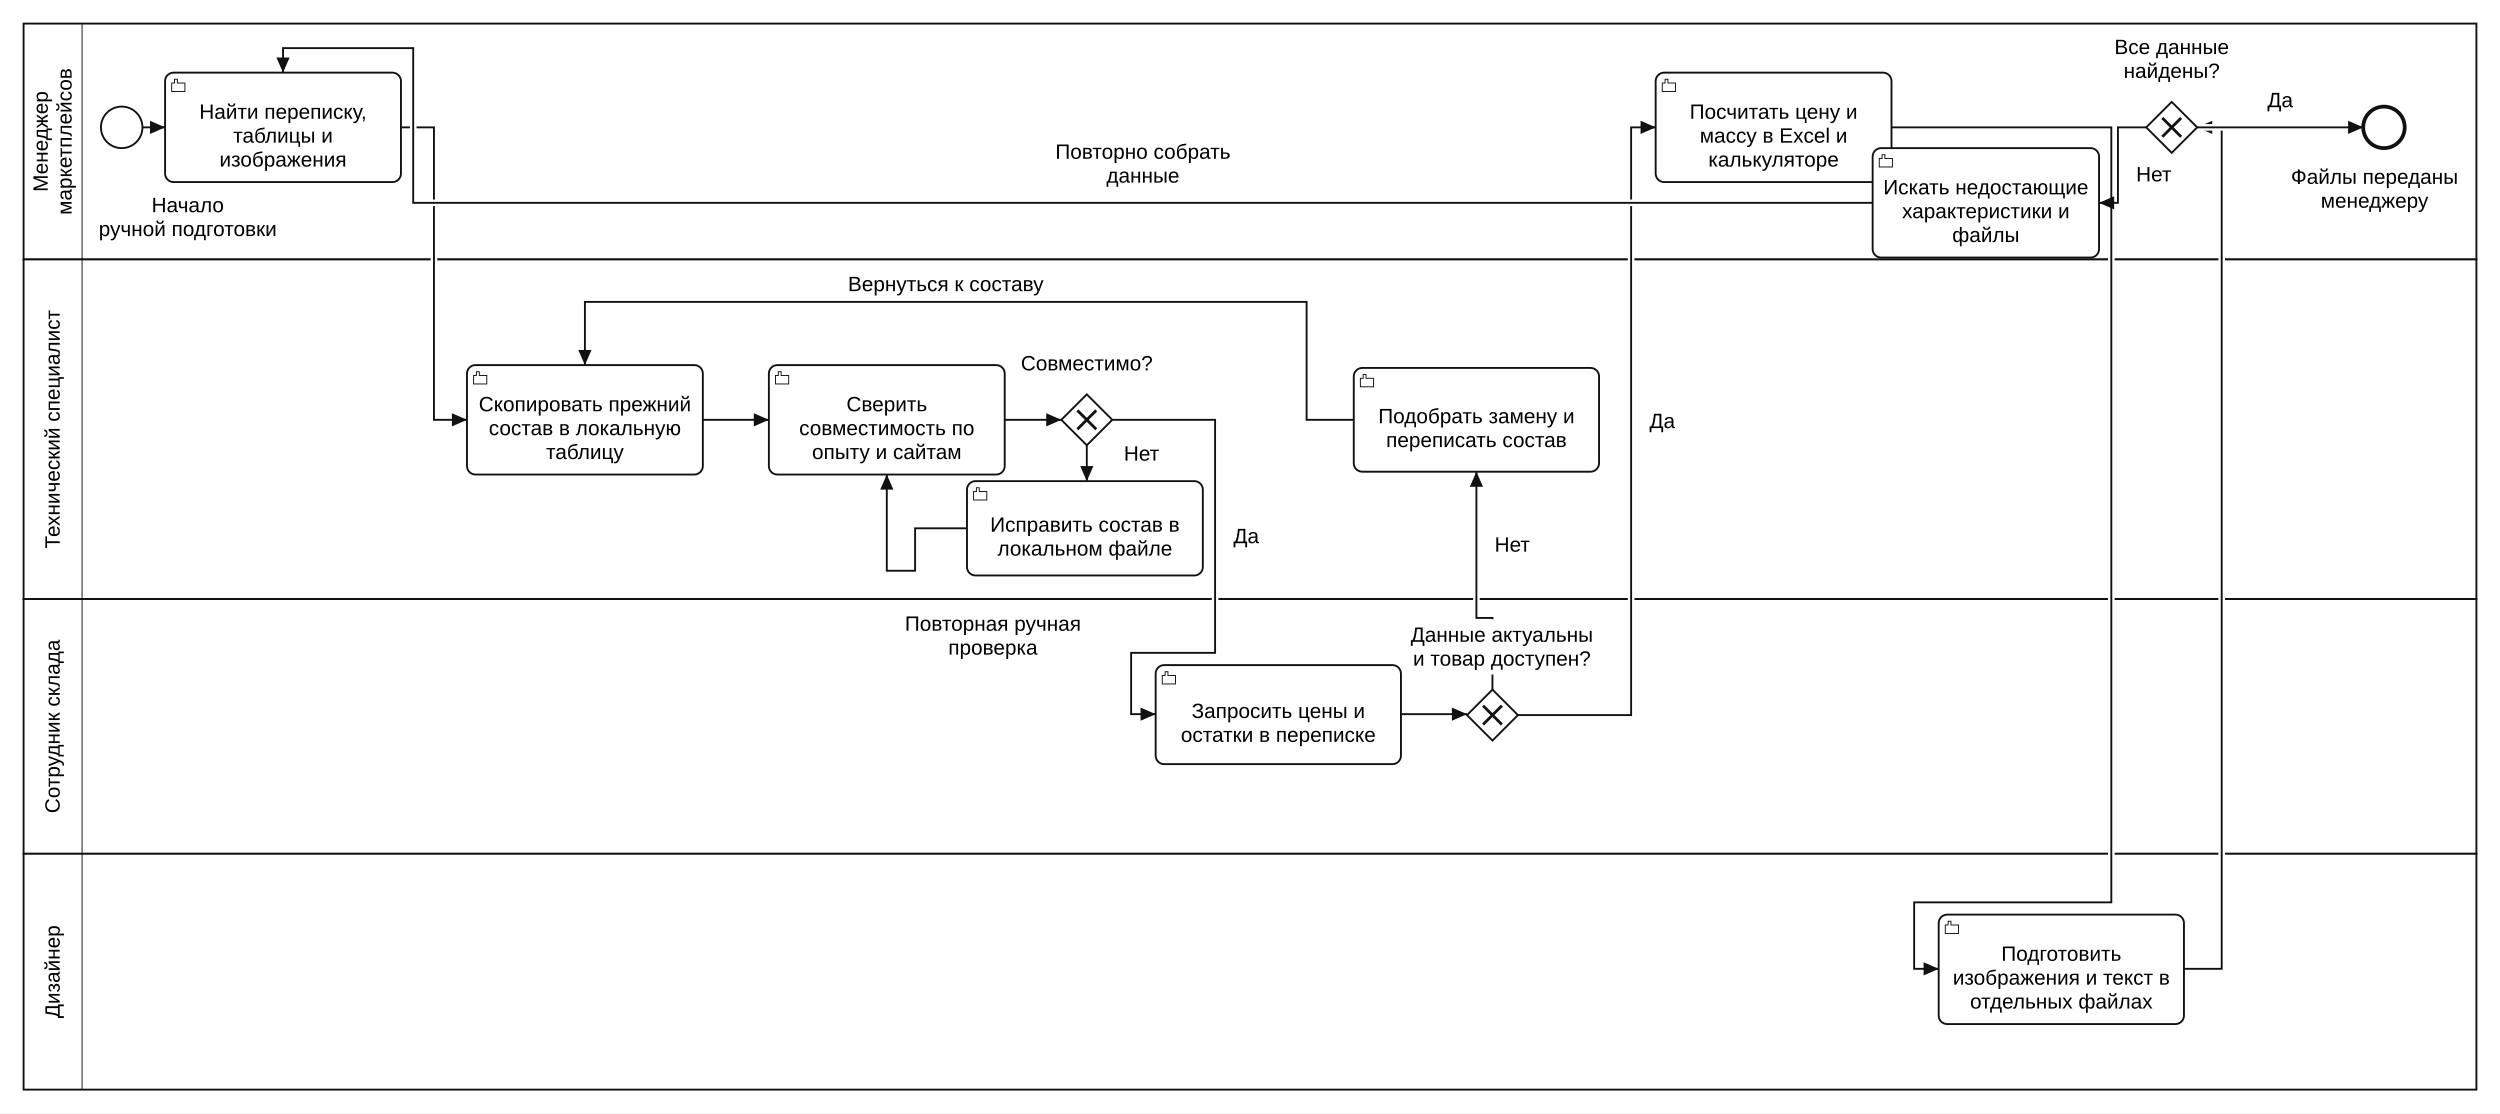
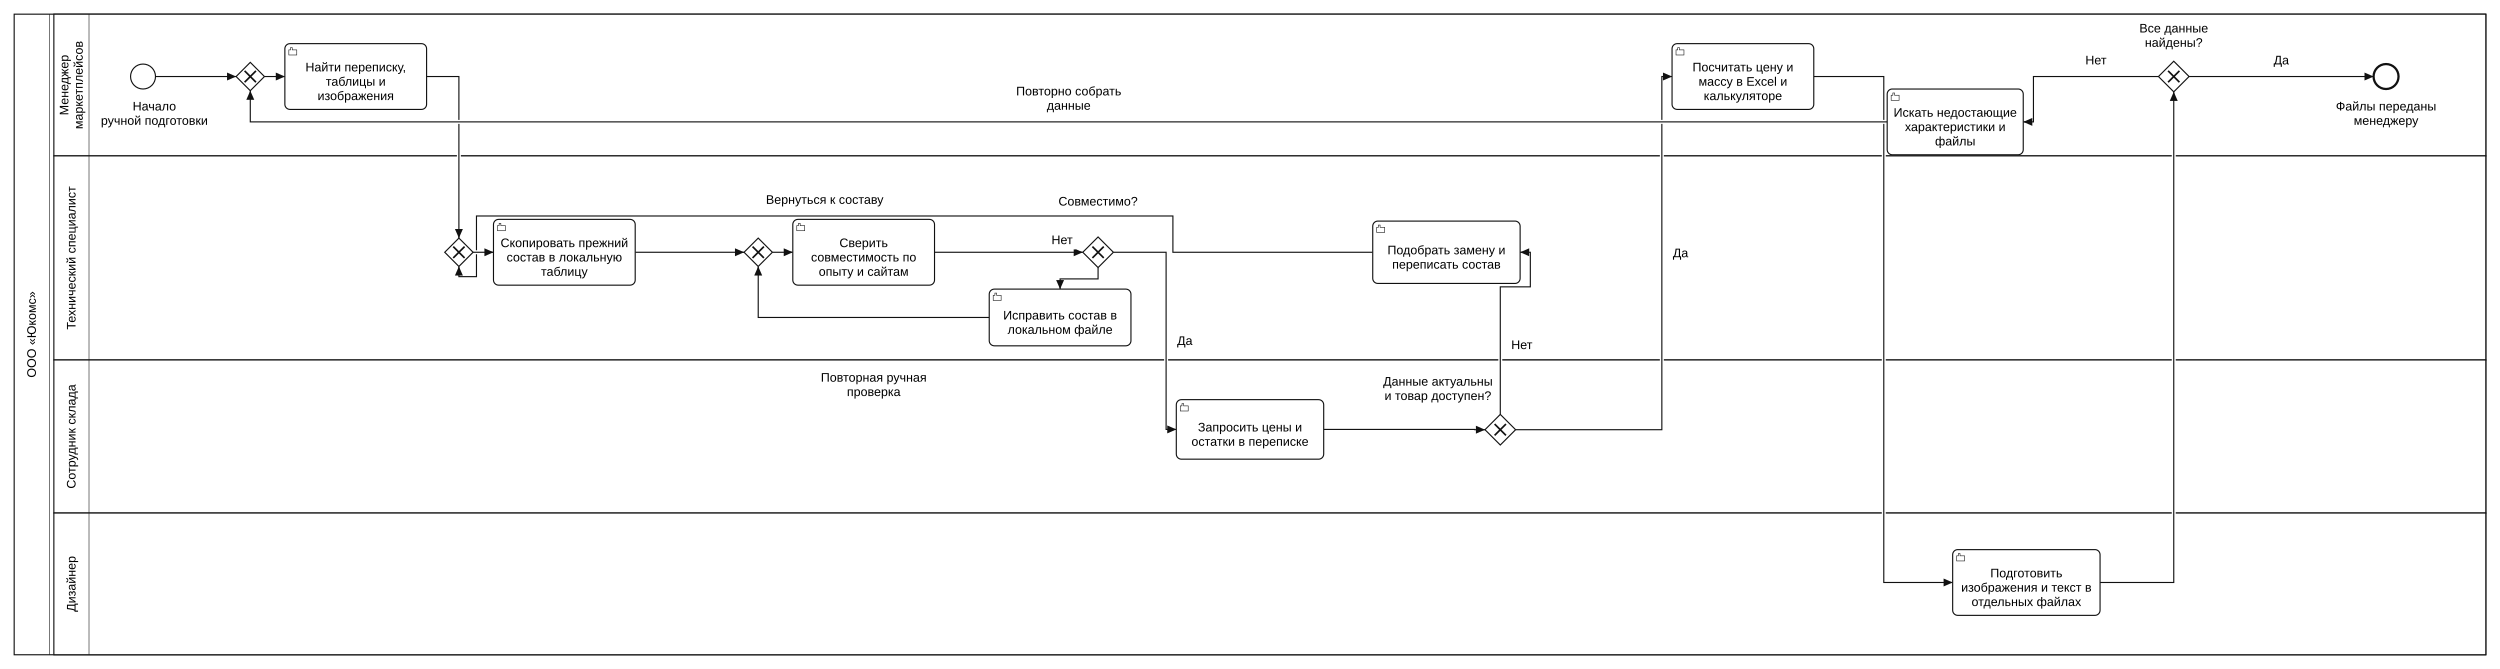
- <svg xmlns="http://www.w3.org/2000/svg" width="2650" height="1180" viewBox="-5 -5 2650 1180">
+ <svg xmlns="http://www.w3.org/2000/svg" width="4410" height="1180" viewBox="-62 -5 4410 1180">
  <defs>
    <marker id="sequence" markerWidth="9" markerHeight="7" refX="8" refY="3.5" orient="auto">
      <path d="M0 0L8 3.5L0 7Z" fill="#111" />
    </marker>
    <marker id="message" markerWidth="10" markerHeight="8" refX="9" refY="4" orient="auto">
      <path d="M0 0L9 4L0 8Z" fill="white" stroke="#111" />
    </marker>
  </defs>
-   <rect x="-5" y="-5" width="2650" height="1180" fill="white" />
-   <rect x="20" y="20" width="2600" height="250" fill="white" stroke="#111" stroke-width="2" />
-   <path d="M82 20V270" stroke="#111" />
-   <g transform="translate(51 145) rotate(-90)">
+   <rect x="-62" y="-5" width="4410" height="1180" fill="white" />
+   <rect x="-37" y="20" width="4360" height="1130" fill="white" stroke="#111" stroke-width="2" />
+   <path d="M25 20V1150" stroke="#111" />
+   <g transform="translate(-6 585) rotate(-90)">
+     <text x="0" y="7.26" text-anchor="middle" font-family="Arial" font-size="22" font-weight="normal">ООО «Юкомс»</text>
+   </g>
+   <rect x="33" y="20" width="4290" height="250" fill="white" stroke="#111" stroke-width="2" />
+   <path d="M95 20V270" stroke="#111" />
+   <g transform="translate(64 145) rotate(-90)">
    <text x="0" y="-5.39" text-anchor="middle" font-family="Arial" font-size="22" font-weight="normal">Менеджер</text>
    <text x="0" y="19.91" text-anchor="middle" font-family="Arial" font-size="22" font-weight="normal">маркетплейсов</text>
  </g>
-   <rect x="20" y="270" width="2600" height="360" fill="white" stroke="#111" stroke-width="2" />
-   <path d="M82 270V630" stroke="#111" />
-   <g transform="translate(51 450) rotate(-90)">
+   <rect x="33" y="270" width="4290" height="360" fill="white" stroke="#111" stroke-width="2" />
+   <path d="M95 270V630" stroke="#111" />
+   <g transform="translate(64 450) rotate(-90)">
    <text x="0" y="7.26" text-anchor="middle" font-family="Arial" font-size="22" font-weight="normal">Технический специалист</text>
  </g>
-   <rect x="20" y="630" width="2600" height="270" fill="white" stroke="#111" stroke-width="2" />
-   <path d="M82 630V900" stroke="#111" />
-   <g transform="translate(51 765) rotate(-90)">
+   <rect x="33" y="630" width="4290" height="270" fill="white" stroke="#111" stroke-width="2" />
+   <path d="M95 630V900" stroke="#111" />
+   <g transform="translate(64 765) rotate(-90)">
    <text x="0" y="7.26" text-anchor="middle" font-family="Arial" font-size="22" font-weight="normal">Сотрудник склада</text>
  </g>
-   <rect x="20" y="900" width="2600" height="250" fill="white" stroke="#111" stroke-width="2" />
-   <path d="M82 900V1150" stroke="#111" />
-   <g transform="translate(51 1025) rotate(-90)">
+   <rect x="33" y="900" width="4290" height="250" fill="white" stroke="#111" stroke-width="2" />
+   <path d="M95 900V1150" stroke="#111" />
+   <g transform="translate(64 1025) rotate(-90)">
    <text x="0" y="7.26" text-anchor="middle" font-family="Arial" font-size="22" font-weight="normal">Дизайнер</text>
  </g>
-   <path d="M146 130L170 130" fill="none" stroke="white" stroke-width="7" />
-   <path d="M146 130L170 130" fill="none" stroke="#111" stroke-width="2" marker-end="url(#sequence)" />
-   <path d="M420 130L455 130L455 440L490 440" fill="none" stroke="white" stroke-width="7" />
-   <path d="M420 130L455 130L455 440L490 440" fill="none" stroke="#111" stroke-width="2" marker-end="url(#sequence)" />
-   <path d="M740 440L810 440" fill="none" stroke="white" stroke-width="7" />
-   <path d="M740 440L810 440" fill="none" stroke="#111" stroke-width="2" marker-end="url(#sequence)" />
-   <path d="M1060 440L1120 440" fill="none" stroke="white" stroke-width="7" />
-   <path d="M1060 440L1120 440" fill="none" stroke="#111" stroke-width="2" marker-end="url(#sequence)" />
-   <path d="M1147 467L1147 505" fill="none" stroke="white" stroke-width="7" />
-   <path d="M1147 467L1147 505" fill="none" stroke="#111" stroke-width="2" marker-end="url(#sequence)" />
-   <path d="M1020 555L965 555L965 600L935 600L935 498" fill="none" stroke="white" stroke-width="7" />
-   <path d="M1020 555L965 555L965 600L935 600L935 498" fill="none" stroke="#111" stroke-width="2" marker-end="url(#sequence)" />
-   <path d="M1174 440L1283 440L1283 687L1194 687L1194 752L1220 752" fill="none" stroke="white" stroke-width="7" />
-   <path d="M1174 440L1283 440L1283 687L1194 687L1194 752L1220 752" fill="none" stroke="#111" stroke-width="2" marker-end="url(#sequence)" />
-   <path d="M1480 752L1550 752" fill="none" stroke="white" stroke-width="7" />
-   <path d="M1480 752L1550 752" fill="none" stroke="#111" stroke-width="2" marker-end="url(#sequence)" />
-   <path d="M1577 726L1577 650L1560 650L1560 495" fill="none" stroke="white" stroke-width="7" />
-   <path d="M1577 726L1577 650L1560 650L1560 495" fill="none" stroke="#111" stroke-width="2" marker-end="url(#sequence)" />
-   <path d="M1430 440L1380 440L1380 315L615 315L615 382" fill="none" stroke="white" stroke-width="7" />
-   <path d="M1430 440L1380 440L1380 315L615 315L615 382" fill="none" stroke="#111" stroke-width="2" marker-end="url(#sequence)" />
-   <path d="M1604 753L1724 753L1724 130L1750 130" fill="none" stroke="white" stroke-width="7" />
-   <path d="M1604 753L1724 753L1724 130L1750 130" fill="none" stroke="#111" stroke-width="2" marker-end="url(#sequence)" />
-   <path d="M2000 130L2233 130L2233 951.5L2024 951.5L2024 1021.948L2050 1021.948" fill="none" stroke="white" stroke-width="7" />
-   <path d="M2000 130L2233 130L2233 951.5L2024 951.5L2024 1021.948L2050 1021.948" fill="none" stroke="#111" stroke-width="2" marker-end="url(#sequence)" />
-   <path d="M2310 1021.948L2350 1021.948L2350 130L2324 130" fill="none" stroke="white" stroke-width="7" />
-   <path d="M2310 1021.948L2350 1021.948L2350 130L2324 130" fill="none" stroke="#111" stroke-width="2" marker-end="url(#sequence)" />
-   <path d="M2270 130L2240 130L2240 210L2220 210" fill="none" stroke="white" stroke-width="7" />
-   <path d="M2270 130L2240 130L2240 210L2220 210" fill="none" stroke="#111" stroke-width="2" marker-end="url(#sequence)" />
-   <path d="M1980 210L433 210L433 46L295 46L295 72" fill="none" stroke="white" stroke-width="7" />
-   <path d="M1980 210L433 210L433 46L295 46L295 72" fill="none" stroke="#111" stroke-width="2" marker-end="url(#sequence)" />
-   <path d="M2324 130L2500 130" fill="none" stroke="white" stroke-width="7" />
-   <path d="M2324 130L2500 130" fill="none" stroke="#111" stroke-width="2" marker-end="url(#sequence)" />
-   <circle cx="124" cy="130" r="22" fill="white" stroke="#111" stroke-width="2" />
-   <rect x="170" y="72" width="250" height="116" rx="9" fill="white" stroke="#111" stroke-width="2" />
-   <text x="295" y="120.96" text-anchor="middle" font-family="Arial" font-size="22" font-weight="normal">Найти переписку,</text>
-   <text x="295" y="146.26" text-anchor="middle" font-family="Arial" font-size="22" font-weight="normal">таблицы и</text>
-   <text x="295" y="171.56" text-anchor="middle" font-family="Arial" font-size="22" font-weight="normal">изображения</text>
-   <path d="M177 92v-9h3v-4h3v4h8v9Z" fill="white" stroke="#111" />
-   <rect x="490" y="382" width="250" height="116" rx="9" fill="white" stroke="#111" stroke-width="2" />
-   <text x="615" y="430.96" text-anchor="middle" font-family="Arial" font-size="22" font-weight="normal">Скопировать прежний</text>
-   <text x="615" y="456.26" text-anchor="middle" font-family="Arial" font-size="22" font-weight="normal">состав в локальную</text>
-   <text x="615" y="481.56" text-anchor="middle" font-family="Arial" font-size="22" font-weight="normal">таблицу</text>
-   <path d="M497 402v-9h3v-4h3v4h8v9Z" fill="white" stroke="#111" />
-   <rect x="810" y="382" width="250" height="116" rx="9" fill="white" stroke="#111" stroke-width="2" />
-   <text x="935" y="430.96" text-anchor="middle" font-family="Arial" font-size="22" font-weight="normal">Сверить</text>
-   <text x="935" y="456.26" text-anchor="middle" font-family="Arial" font-size="22" font-weight="normal">совместимость по</text>
-   <text x="935" y="481.56" text-anchor="middle" font-family="Arial" font-size="22" font-weight="normal">опыту и сайтам</text>
-   <path d="M817 402v-9h3v-4h3v4h8v9Z" fill="white" stroke="#111" />
-   <path d="M1147 413L1174 440L1147 467L1120 440Z" fill="white" stroke="#111" stroke-width="2" />
-   <path d="M1137 430L1157 450M1157 430L1137 450" stroke="#111" stroke-width="3" />
-   <rect x="1020" y="505" width="250" height="100" rx="9" fill="white" stroke="#111" stroke-width="2" />
-   <text x="1145" y="558.61" text-anchor="middle" font-family="Arial" font-size="22" font-weight="normal">Исправить состав в</text>
-   <text x="1145" y="583.91" text-anchor="middle" font-family="Arial" font-size="22" font-weight="normal">локальном файле</text>
-   <path d="M1027 525v-9h3v-4h3v4h8v9Z" fill="white" stroke="#111" />
-   <rect x="1220" y="700" width="260" height="105" rx="9" fill="white" stroke="#111" stroke-width="2" />
-   <text x="1350" y="756.11" text-anchor="middle" font-family="Arial" font-size="22" font-weight="normal">Запросить цены и</text>
-   <text x="1350" y="781.41" text-anchor="middle" font-family="Arial" font-size="22" font-weight="normal">остатки в переписке</text>
-   <path d="M1227 720v-9h3v-4h3v4h8v9Z" fill="white" stroke="#111" />
-   <path d="M1577 726L1604 753L1577 780L1550 753Z" fill="white" stroke="#111" stroke-width="2" />
-   <path d="M1567 743L1587 763M1587 743L1567 763" stroke="#111" stroke-width="3" />
-   <rect x="1430" y="385" width="260" height="110" rx="9" fill="white" stroke="#111" stroke-width="2" />
-   <text x="1560" y="443.61" text-anchor="middle" font-family="Arial" font-size="22" font-weight="normal">Подобрать замену и</text>
-   <text x="1560" y="468.91" text-anchor="middle" font-family="Arial" font-size="22" font-weight="normal">переписать состав</text>
-   <path d="M1437 405v-9h3v-4h3v4h8v9Z" fill="white" stroke="#111" />
-   <rect x="1750" y="72" width="250" height="116" rx="9" fill="white" stroke="#111" stroke-width="2" />
-   <text x="1875" y="120.96" text-anchor="middle" font-family="Arial" font-size="22" font-weight="normal">Посчитать цену и</text>
-   <text x="1875" y="146.26" text-anchor="middle" font-family="Arial" font-size="22" font-weight="normal">массу в Excel и</text>
-   <text x="1875" y="171.56" text-anchor="middle" font-family="Arial" font-size="22" font-weight="normal">калькуляторе</text>
-   <path d="M1757 92v-9h3v-4h3v4h8v9Z" fill="white" stroke="#111" />
-   <rect x="2050" y="964.5" width="260" height="116" rx="9" fill="white" stroke="#111" stroke-width="2" />
-   <text x="2180" y="1013.46" text-anchor="middle" font-family="Arial" font-size="22" font-weight="normal">Подготовить</text>
-   <text x="2180" y="1038.76" text-anchor="middle" font-family="Arial" font-size="22" font-weight="normal">изображения и текст в</text>
-   <text x="2180" y="1064.06" text-anchor="middle" font-family="Arial" font-size="22" font-weight="normal">отдельных файлах</text>
-   <path d="M2057 984.5v-9h3v-4h3v4h8v9Z" fill="white" stroke="#111" />
-   <path d="M2297 103L2324 130L2297 157L2270 130Z" fill="white" stroke="#111" stroke-width="2" />
-   <path d="M2287 120L2307 140M2307 120L2287 140" stroke="#111" stroke-width="3" />
-   <rect x="1980" y="152" width="240" height="116" rx="9" fill="white" stroke="#111" stroke-width="2" />
-   <text x="2100" y="200.96" text-anchor="middle" font-family="Arial" font-size="22" font-weight="normal">Искать недостающие</text>
-   <text x="2100" y="226.26" text-anchor="middle" font-family="Arial" font-size="22" font-weight="normal">характеристики и</text>
-   <text x="2100" y="251.56" text-anchor="middle" font-family="Arial" font-size="22" font-weight="normal">файлы</text>
-   <path d="M1987 172v-9h3v-4h3v4h8v9Z" fill="white" stroke="#111" />
-   <circle cx="2522" cy="130" r="22" fill="white" stroke="#111" stroke-width="4" />
-   <rect x="94.5" y="196" width="199" height="58.6" fill="white" />
-   <text x="194" y="219.91" text-anchor="middle" font-family="Arial" font-size="22" font-weight="normal">Начало</text>
-   <text x="194" y="245.21" text-anchor="middle" font-family="Arial" font-size="22" font-weight="normal">ручной подготовки</text>
-   <rect x="1072" y="363.7" width="150" height="33.3" fill="white" />
-   <text x="1147" y="387.61" text-anchor="middle" font-family="Arial" font-size="22" font-weight="normal">Совместимо?</text>
-   <rect x="1485" y="651.4" width="204" height="58.6" fill="white" />
-   <text x="1587" y="675.31" text-anchor="middle" font-family="Arial" font-size="22" font-weight="normal">Данные актуальны</text>
-   <text x="1587" y="700.61" text-anchor="middle" font-family="Arial" font-size="22" font-weight="normal">и товар доступен?</text>
-   <rect x="2231" y="28.4" width="132" height="58.6" fill="white" />
-   <text x="2297" y="52.31" text-anchor="middle" font-family="Arial" font-size="22" font-weight="normal">Все данные</text>
-   <text x="2297" y="77.61" text-anchor="middle" font-family="Arial" font-size="22" font-weight="normal">найдены?</text>
-   <rect x="2418" y="166" width="188" height="58.6" fill="white" />
-   <text x="2512" y="189.91" text-anchor="middle" font-family="Arial" font-size="22" font-weight="normal">Файлы переданы</text>
-   <text x="2512" y="215.21" text-anchor="middle" font-family="Arial" font-size="22" font-weight="normal">менеджеру</text>
-   <rect x="1181" y="459.35" width="48" height="33.3" fill="white" />
-   <text x="1205" y="483.26" text-anchor="middle" font-family="Arial" font-size="22" font-weight="normal">Нет</text>
-   <rect x="949" y="639.7" width="197" height="58.6" fill="white" />
-   <text x="1047.5" y="663.61" text-anchor="middle" font-family="Arial" font-size="22" font-weight="normal">Повторная ручная</text>
-   <text x="1047.5" y="688.91" text-anchor="middle" font-family="Arial" font-size="22" font-weight="normal">проверка</text>
-   <rect x="1297" y="546.85" width="38" height="33.3" fill="white" />
-   <text x="1316" y="570.76" text-anchor="middle" font-family="Arial" font-size="22" font-weight="normal">Да</text>
-   <rect x="1574" y="555.85" width="48" height="33.3" fill="white" />
-   <text x="1598" y="579.76" text-anchor="middle" font-family="Arial" font-size="22" font-weight="normal">Нет</text>
-   <rect x="888.5" y="279.7" width="218" height="33.3" fill="white" />
-   <text x="997.5" y="303.61" text-anchor="middle" font-family="Arial" font-size="22" font-weight="normal">Вернуться к составу</text>
-   <rect x="1738" y="424.85" width="38" height="33.3" fill="white" />
-   <text x="1757" y="448.76" text-anchor="middle" font-family="Arial" font-size="22" font-weight="normal">Да</text>
-   <rect x="2254" y="163.35" width="48" height="33.3" fill="white" />
-   <text x="2278" y="187.26" text-anchor="middle" font-family="Arial" font-size="22" font-weight="normal">Нет</text>
-   <rect x="1108.5" y="139.4" width="196" height="58.6" fill="white" />
-   <text x="1206.5" y="163.31" text-anchor="middle" font-family="Arial" font-size="22" font-weight="normal">Повторно собрать</text>
-   <text x="1206.5" y="188.61" text-anchor="middle" font-family="Arial" font-size="22" font-weight="normal">данные</text>
-   <rect x="2393" y="84.7" width="38" height="33.3" fill="white" />
-   <text x="2412" y="108.61" text-anchor="middle" font-family="Arial" font-size="22" font-weight="normal">Да</text>
+   <path d="M212.3 130L354.5 130" fill="none" stroke="white" stroke-width="7" />
+   <path d="M212.3 130L354.5 130" fill="none" stroke="#111" stroke-width="2" marker-end="url(#sequence)" />
+   <path d="M690.5 130L747.5 130L747.5 415" fill="none" stroke="white" stroke-width="7" />
+   <path d="M690.5 130L747.5 130L747.5 415" fill="none" stroke="#111" stroke-width="2" marker-end="url(#sequence)" />
+   <path d="M1058.5 440L1250.5 440" fill="none" stroke="white" stroke-width="7" />
+   <path d="M1058.5 440L1250.5 440" fill="none" stroke="#111" stroke-width="2" marker-end="url(#sequence)" />
+   <path d="M1586.5 440L1848 440" fill="none" stroke="white" stroke-width="7" />
+   <path d="M1586.5 440L1848 440" fill="none" stroke="#111" stroke-width="2" marker-end="url(#sequence)" />
+   <path d="M1875 467L1875 487L1808 487L1808 505" fill="none" stroke="white" stroke-width="7" />
+   <path d="M1875 467L1875 487L1808 487L1808 505" fill="none" stroke="#111" stroke-width="2" marker-end="url(#sequence)" />
+   <path d="M1683 555L1275.5 555L1275.5 465" fill="none" stroke="white" stroke-width="7" />
+   <path d="M1683 555L1275.5 555L1275.5 465" fill="none" stroke="#111" stroke-width="2" marker-end="url(#sequence)" />
+   <path d="M1902 440L1995 440L1995 752.5L2013 752.5" fill="none" stroke="white" stroke-width="7" />
+   <path d="M1902 440L1995 440L1995 752.5L2013 752.5" fill="none" stroke="#111" stroke-width="2" marker-end="url(#sequence)" />
+   <path d="M2273 752.5L2539.5 752.5L2539.5 753L2557.5 753" fill="none" stroke="white" stroke-width="7" />
+   <path d="M2273 752.5L2539.5 752.5L2539.5 753L2557.5 753" fill="none" stroke="#111" stroke-width="2" marker-end="url(#sequence)" />
+   <path d="M2584.5 726L2584.5 501L2637.5 501L2637.5 440L2619.5 440" fill="none" stroke="white" stroke-width="7" />
+   <path d="M2584.5 726L2584.5 501L2637.5 501L2637.5 440L2619.5 440" fill="none" stroke="#111" stroke-width="2" marker-end="url(#sequence)" />
+   <path d="M2359.5 440L2007 440L2007 376L778.5 376L778.5 483L747.5 483L747.5 465" fill="none" stroke="white" stroke-width="7" />
+   <path d="M2359.5 440L2007 440L2007 376L778.5 376L778.5 483L747.5 483L747.5 465" fill="none" stroke="#111" stroke-width="2" marker-end="url(#sequence)" />
+   <path d="M2611.5 753L2869.5 753L2869.5 130L2887.5 130" fill="none" stroke="white" stroke-width="7" />
+   <path d="M2611.5 753L2869.5 753L2869.5 130L2887.5 130" fill="none" stroke="#111" stroke-width="2" marker-end="url(#sequence)" />
+   <path d="M3137.5 130L3261 130L3261 1022.5L3382.5 1022.5" fill="none" stroke="white" stroke-width="7" />
+   <path d="M3137.5 130L3261 130L3261 1022.5L3382.5 1022.5" fill="none" stroke="#111" stroke-width="2" marker-end="url(#sequence)" />
+   <path d="M3642.5 1022.5L3772.5 1022.5L3772.5 157" fill="none" stroke="white" stroke-width="7" />
+   <path d="M3642.5 1022.5L3772.5 1022.5L3772.5 157" fill="none" stroke="#111" stroke-width="2" marker-end="url(#sequence)" />
+   <path d="M3745.5 130L3525 130L3525 210L3507 210" fill="none" stroke="white" stroke-width="7" />
+   <path d="M3745.5 130L3525 130L3525 210L3507 210" fill="none" stroke="#111" stroke-width="2" marker-end="url(#sequence)" />
+   <path d="M3267 210L379.5 210L379.5 155" fill="none" stroke="white" stroke-width="7" />
+   <path d="M3267 210L379.5 210L379.5 155" fill="none" stroke="#111" stroke-width="2" marker-end="url(#sequence)" />
+   <path d="M3799.5 130L4125 130" fill="none" stroke="white" stroke-width="7" />
+   <path d="M3799.5 130L4125 130" fill="none" stroke="#111" stroke-width="2" marker-end="url(#sequence)" />
+   <path d="M1300.5 440L1336.5 440" fill="none" stroke="white" stroke-width="7" />
+   <path d="M1300.5 440L1336.5 440" fill="none" stroke="#111" stroke-width="2" marker-end="url(#sequence)" />
+   <path d="M404.5 130L440.5 130" fill="none" stroke="white" stroke-width="7" />
+   <path d="M404.5 130L440.5 130" fill="none" stroke="#111" stroke-width="2" marker-end="url(#sequence)" />
+   <path d="M772.5 440L808.5 440" fill="none" stroke="white" stroke-width="7" />
+   <path d="M772.5 440L808.5 440" fill="none" stroke="#111" stroke-width="2" marker-end="url(#sequence)" />
+   <circle cx="190.3" cy="130" r="22" fill="white" stroke="#111" stroke-width="2" />
+   <rect x="440.5" y="72" width="250" height="116" rx="9" fill="white" stroke="#111" stroke-width="2" />
+   <text x="565.5" y="120.96" text-anchor="middle" font-family="Arial" font-size="22" font-weight="normal">Найти переписку,</text>
+   <text x="565.5" y="146.26" text-anchor="middle" font-family="Arial" font-size="22" font-weight="normal">таблицы и</text>
+   <text x="565.5" y="171.56" text-anchor="middle" font-family="Arial" font-size="22" font-weight="normal">изображения</text>
+   <path d="M447.5 92v-9h3v-4h3v4h8v9Z" fill="white" stroke="#111" />
+   <rect x="808.5" y="382" width="250" height="116" rx="9" fill="white" stroke="#111" stroke-width="2" />
+   <text x="933.5" y="430.96" text-anchor="middle" font-family="Arial" font-size="22" font-weight="normal">Скопировать прежний</text>
+   <text x="933.5" y="456.26" text-anchor="middle" font-family="Arial" font-size="22" font-weight="normal">состав в локальную</text>
+   <text x="933.5" y="481.56" text-anchor="middle" font-family="Arial" font-size="22" font-weight="normal">таблицу</text>
+   <path d="M815.5 402v-9h3v-4h3v4h8v9Z" fill="white" stroke="#111" />
+   <rect x="1336.5" y="382" width="250" height="116" rx="9" fill="white" stroke="#111" stroke-width="2" />
+   <text x="1461.5" y="430.96" text-anchor="middle" font-family="Arial" font-size="22" font-weight="normal">Сверить</text>
+   <text x="1461.5" y="456.26" text-anchor="middle" font-family="Arial" font-size="22" font-weight="normal">совместимость по</text>
+   <text x="1461.5" y="481.56" text-anchor="middle" font-family="Arial" font-size="22" font-weight="normal">опыту и сайтам</text>
+   <path d="M1343.5 402v-9h3v-4h3v4h8v9Z" fill="white" stroke="#111" />
+   <path d="M1875 413L1902 440L1875 467L1848 440Z" fill="white" stroke="#111" stroke-width="2" />
+   <path d="M1865 430L1885 450M1885 430L1865 450" stroke="#111" stroke-width="3" />
+   <rect x="1683" y="505" width="250" height="100" rx="9" fill="white" stroke="#111" stroke-width="2" />
+   <text x="1808" y="558.61" text-anchor="middle" font-family="Arial" font-size="22" font-weight="normal">Исправить состав в</text>
+   <text x="1808" y="583.91" text-anchor="middle" font-family="Arial" font-size="22" font-weight="normal">локальном файле</text>
+   <path d="M1690 525v-9h3v-4h3v4h8v9Z" fill="white" stroke="#111" />
+   <rect x="2013" y="700" width="260" height="105" rx="9" fill="white" stroke="#111" stroke-width="2" />
+   <text x="2143" y="756.11" text-anchor="middle" font-family="Arial" font-size="22" font-weight="normal">Запросить цены и</text>
+   <text x="2143" y="781.41" text-anchor="middle" font-family="Arial" font-size="22" font-weight="normal">остатки в переписке</text>
+   <path d="M2020 720v-9h3v-4h3v4h8v9Z" fill="white" stroke="#111" />
+   <path d="M2584.5 726L2611.5 753L2584.5 780L2557.5 753Z" fill="white" stroke="#111" stroke-width="2" />
+   <path d="M2574.5 743L2594.5 763M2594.5 743L2574.5 763" stroke="#111" stroke-width="3" />
+   <rect x="2359.5" y="385" width="260" height="110" rx="9" fill="white" stroke="#111" stroke-width="2" />
+   <text x="2489.5" y="443.61" text-anchor="middle" font-family="Arial" font-size="22" font-weight="normal">Подобрать замену и</text>
+   <text x="2489.5" y="468.91" text-anchor="middle" font-family="Arial" font-size="22" font-weight="normal">переписать состав</text>
+   <path d="M2366.5 405v-9h3v-4h3v4h8v9Z" fill="white" stroke="#111" />
+   <rect x="2887.5" y="72" width="250" height="116" rx="9" fill="white" stroke="#111" stroke-width="2" />
+   <text x="3012.5" y="120.96" text-anchor="middle" font-family="Arial" font-size="22" font-weight="normal">Посчитать цену и</text>
+   <text x="3012.5" y="146.26" text-anchor="middle" font-family="Arial" font-size="22" font-weight="normal">массу в Excel и</text>
+   <text x="3012.5" y="171.56" text-anchor="middle" font-family="Arial" font-size="22" font-weight="normal">калькуляторе</text>
+   <path d="M2894.5 92v-9h3v-4h3v4h8v9Z" fill="white" stroke="#111" />
+   <rect x="3382.5" y="964.5" width="260" height="116" rx="9" fill="white" stroke="#111" stroke-width="2" />
+   <text x="3512.5" y="1013.46" text-anchor="middle" font-family="Arial" font-size="22" font-weight="normal">Подготовить</text>
+   <text x="3512.5" y="1038.76" text-anchor="middle" font-family="Arial" font-size="22" font-weight="normal">изображения и текст в</text>
+   <text x="3512.5" y="1064.06" text-anchor="middle" font-family="Arial" font-size="22" font-weight="normal">отдельных файлах</text>
+   <path d="M3389.5 984.5v-9h3v-4h3v4h8v9Z" fill="white" stroke="#111" />
+   <path d="M3772.5 103L3799.5 130L3772.5 157L3745.5 130Z" fill="white" stroke="#111" stroke-width="2" />
+   <path d="M3762.5 120L3782.5 140M3782.5 120L3762.5 140" stroke="#111" stroke-width="3" />
+   <rect x="3267" y="152" width="240" height="116" rx="9" fill="white" stroke="#111" stroke-width="2" />
+   <text x="3387" y="200.96" text-anchor="middle" font-family="Arial" font-size="22" font-weight="normal">Искать недостающие</text>
+   <text x="3387" y="226.26" text-anchor="middle" font-family="Arial" font-size="22" font-weight="normal">характеристики и</text>
+   <text x="3387" y="251.56" text-anchor="middle" font-family="Arial" font-size="22" font-weight="normal">файлы</text>
+   <path d="M3274 172v-9h3v-4h3v4h8v9Z" fill="white" stroke="#111" />
+   <circle cx="4147" cy="130" r="22" fill="white" stroke="#111" stroke-width="4" />
+   <path d="M1275.5 415L1300.5 440L1275.5 465L1250.5 440Z" fill="white" stroke="#111" stroke-width="2" />
+   <path d="M1265.5 430L1285.5 450M1285.5 430L1265.5 450" stroke="#111" stroke-width="3" />
+   <path d="M379.5 105L404.5 130L379.5 155L354.5 130Z" fill="white" stroke="#111" stroke-width="2" />
+   <path d="M369.5 120L389.5 140M389.5 120L369.5 140" stroke="#111" stroke-width="3" />
+   <path d="M747.5 415L772.5 440L747.5 465L722.5 440Z" fill="white" stroke="#111" stroke-width="2" />
+   <path d="M737.5 430L757.5 450M757.5 430L737.5 450" stroke="#111" stroke-width="3" />
+   <rect x="110.8" y="166" width="199" height="58.6" fill="white" />
+   <text x="210.3" y="189.91" text-anchor="middle" font-family="Arial" font-size="22" font-weight="normal">Начало</text>
+   <text x="210.3" y="215.21" text-anchor="middle" font-family="Arial" font-size="22" font-weight="normal">ручной подготовки</text>
+   <rect x="1800" y="333.7" width="150" height="33.3" fill="white" />
+   <text x="1875" y="357.61" text-anchor="middle" font-family="Arial" font-size="22" font-weight="normal">Совместимо?</text>
+   <rect x="2372.5" y="651.4" width="204" height="58.6" fill="white" />
+   <text x="2474.5" y="675.31" text-anchor="middle" font-family="Arial" font-size="22" font-weight="normal">Данные актуальны</text>
+   <text x="2474.5" y="700.61" text-anchor="middle" font-family="Arial" font-size="22" font-weight="normal">и товар доступен?</text>
+   <rect x="3706.5" y="28.4" width="132" height="58.6" fill="white" />
+   <text x="3772.5" y="52.31" text-anchor="middle" font-family="Arial" font-size="22" font-weight="normal">Все данные</text>
+   <text x="3772.5" y="77.61" text-anchor="middle" font-family="Arial" font-size="22" font-weight="normal">найдены?</text>
+   <rect x="4053" y="166" width="188" height="58.6" fill="white" />
+   <text x="4147" y="189.91" text-anchor="middle" font-family="Arial" font-size="22" font-weight="normal">Файлы переданы</text>
+   <text x="4147" y="215.21" text-anchor="middle" font-family="Arial" font-size="22" font-weight="normal">менеджеру</text>
+   <rect x="1787.5" y="401.7" width="48" height="33.3" fill="white" />
+   <text x="1811.5" y="425.61" text-anchor="middle" font-family="Arial" font-size="22" font-weight="normal">Нет</text>
+   <rect x="1380.75" y="644.4" width="197" height="58.6" fill="white" />
+   <text x="1479.25" y="668.31" text-anchor="middle" font-family="Arial" font-size="22" font-weight="normal">Повторная ручная</text>
+   <text x="1479.25" y="693.61" text-anchor="middle" font-family="Arial" font-size="22" font-weight="normal">проверка</text>
+   <rect x="2009" y="579.6" width="38" height="33.3" fill="white" />
+   <text x="2028" y="603.51" text-anchor="middle" font-family="Arial" font-size="22" font-weight="normal">Да</text>
+   <rect x="2598.5" y="586.85" width="48" height="33.3" fill="white" />
+   <text x="2622.5" y="610.76" text-anchor="middle" font-family="Arial" font-size="22" font-weight="normal">Нет</text>
+   <rect x="1283.75" y="330.7" width="218" height="33.3" fill="white" />
+   <text x="1392.75" y="354.61" text-anchor="middle" font-family="Arial" font-size="22" font-weight="normal">Вернуться к составу</text>
+   <rect x="2883.5" y="424.85" width="38" height="33.3" fill="white" />
+   <text x="2902.5" y="448.76" text-anchor="middle" font-family="Arial" font-size="22" font-weight="normal">Да</text>
+   <rect x="3611.25" y="84.7" width="48" height="33.3" fill="white" />
+   <text x="3635.25" y="108.61" text-anchor="middle" font-family="Arial" font-size="22" font-weight="normal">Нет</text>
+   <rect x="1725.25" y="139.4" width="196" height="58.6" fill="white" />
+   <text x="1823.25" y="163.31" text-anchor="middle" font-family="Arial" font-size="22" font-weight="normal">Повторно собрать</text>
+   <text x="1823.25" y="188.61" text-anchor="middle" font-family="Arial" font-size="22" font-weight="normal">данные</text>
+   <rect x="3943.25" y="84.7" width="38" height="33.3" fill="white" />
+   <text x="3962.25" y="108.61" text-anchor="middle" font-family="Arial" font-size="22" font-weight="normal">Да</text>
</svg>
